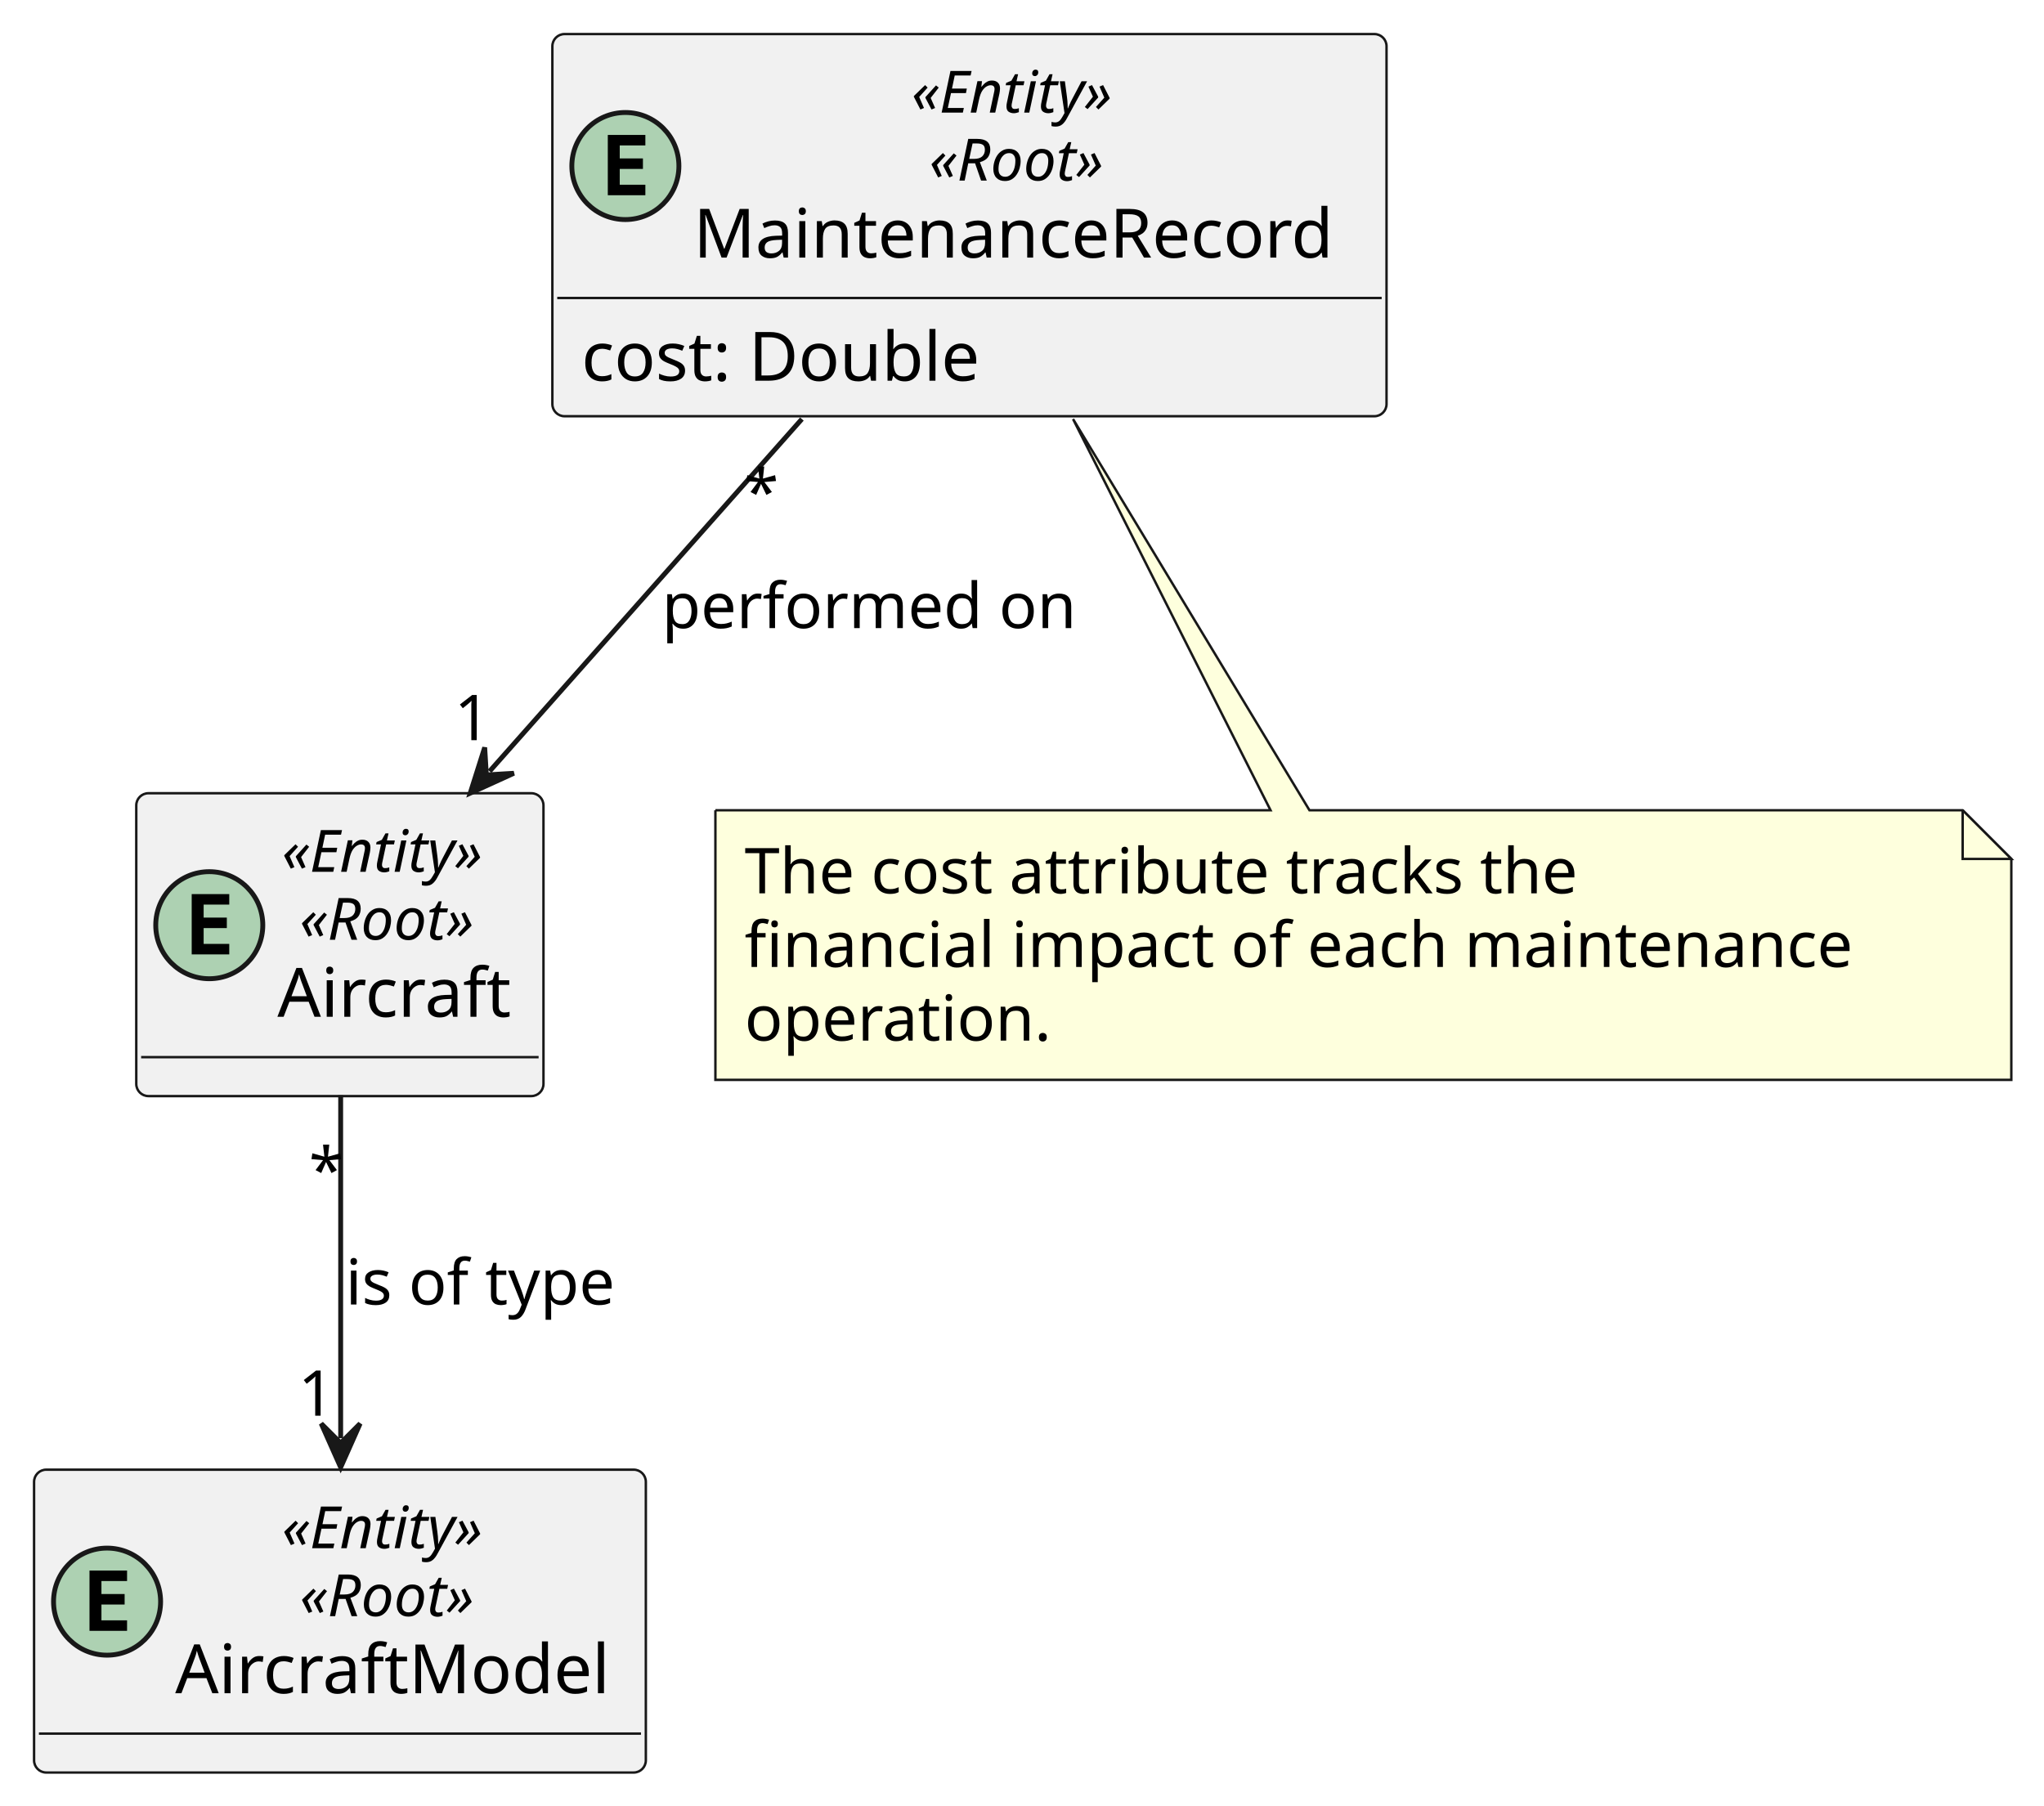
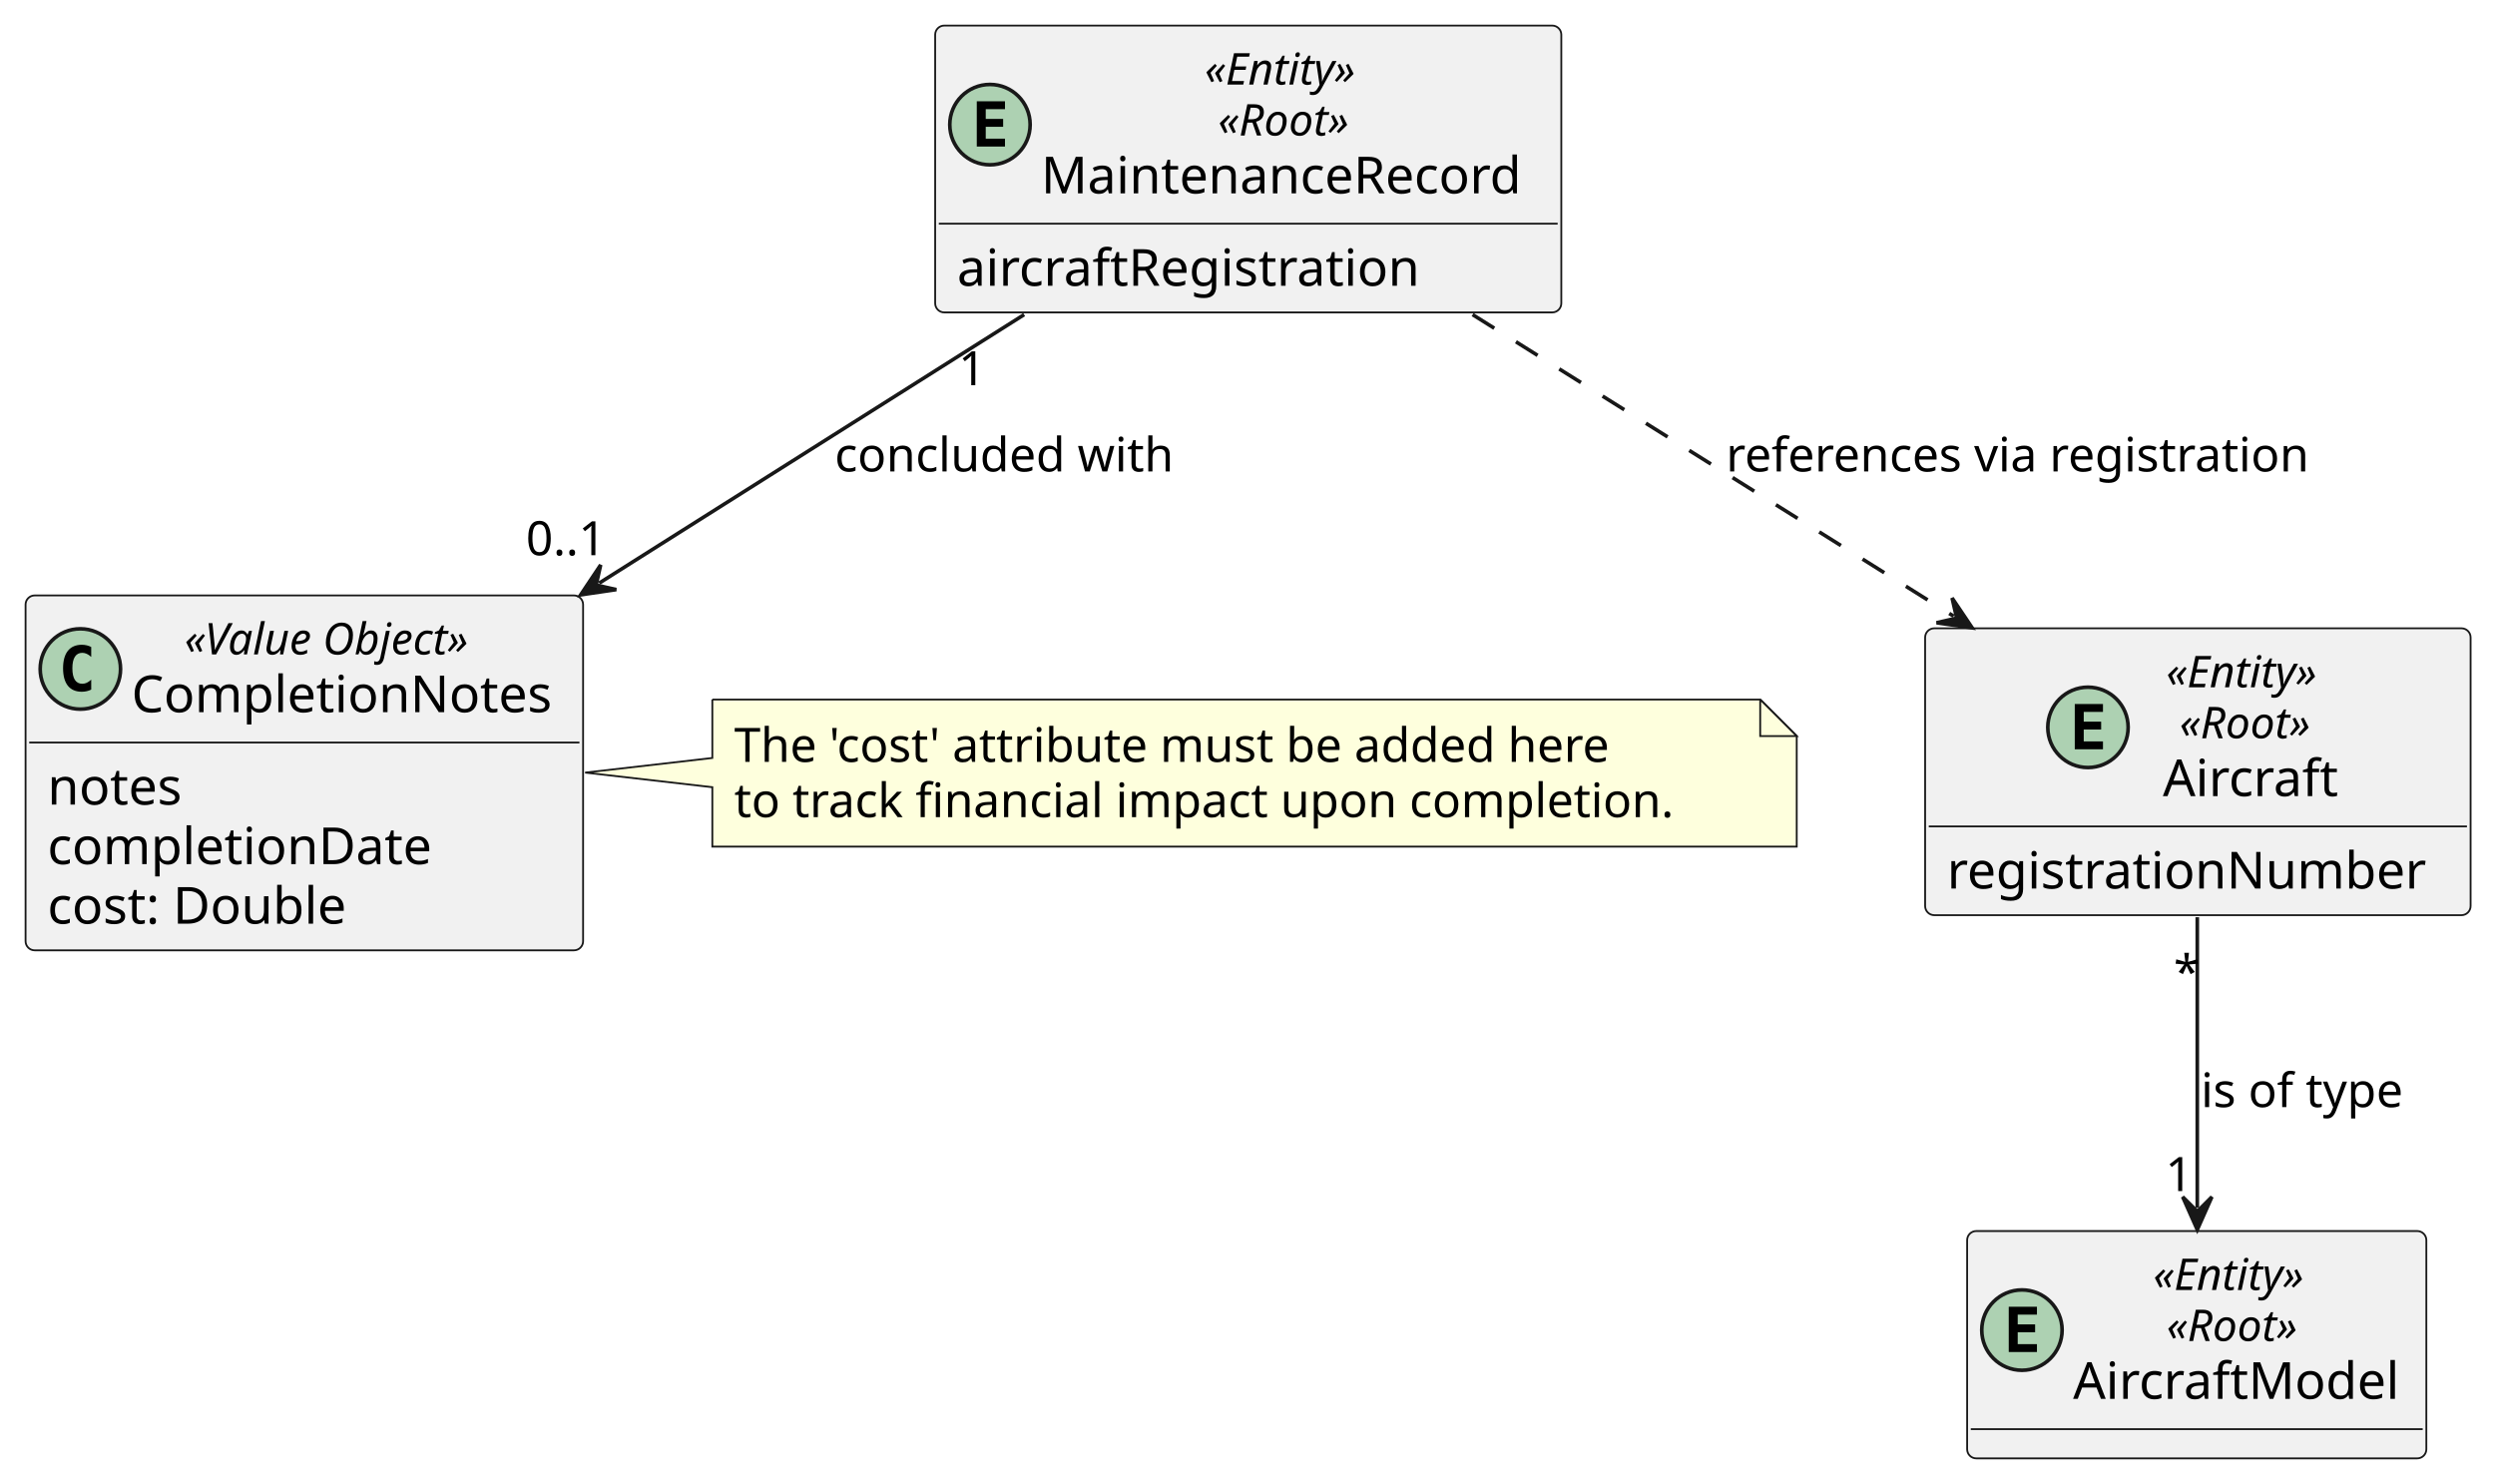
- <svg xmlns="http://www.w3.org/2000/svg" contentStyleType="text/css" data-diagram-type="CLASS" height="371px" preserveAspectRatio="none" style="width:420px;height:371px;background:#FFFFFF;" version="1.1" viewBox="0 0 420 371" width="420px" zoomAndPan="magnify">
+ <svg xmlns="http://www.w3.org/2000/svg" contentStyleType="text/css" data-diagram-type="CLASS" height="406px" preserveAspectRatio="none" style="width:683px;height:406px;background:#FFFFFF;" version="1.1" viewBox="0 0 683 406" width="683px" zoomAndPan="magnify">
  <defs />
  <g>
    <g class="entity" data-qualified-name="AircraftModel" data-source-line="3" id="ent0002">
-       <rect fill="#F1F1F1" height="62.234" rx="2.5" ry="2.5" style="stroke:#181818;stroke-width:0.5;" width="125.707" x="7" y="302" />
-       <ellipse cx="22" cy="329.117" fill="#ADD1B2" rx="11" ry="11" style="stroke:#181818;stroke-width:1;" />
-       <path d="M26.109,335.117 L18.391,335.117 L18.391,322.727 L26.109,322.727 L26.109,324.883 L20.844,324.883 L20.844,327.555 L25.609,327.555 L25.609,329.711 L20.844,329.711 L20.844,332.961 L26.109,332.961 L26.109,335.117 Z " fill="#000000" />
-       <text fill="#000000" font-family="sans-serif" font-size="12" font-style="italic" lengthAdjust="spacing" textLength="49.846" x="57.931" y="318.139">«Entity»</text>
-       <text fill="#000000" font-family="sans-serif" font-size="12" font-style="italic" lengthAdjust="spacing" textLength="42.539" x="61.584" y="332.107">«Root»</text>
-       <text fill="#000000" font-family="sans-serif" font-size="14" lengthAdjust="spacing" textLength="93.707" x="36" y="347.933">AircraftModel</text>
-       <line style="stroke:#181818;stroke-width:0.5;" x1="8" x2="131.707" y1="356.234" y2="356.234" />
+       <rect fill="#F1F1F1" height="62.234" rx="2.5" ry="2.5" style="stroke:#181818;stroke-width:0.5;" width="125.707" x="538.5" y="337" />
+       <ellipse cx="553.5" cy="364.117" fill="#ADD1B2" rx="11" ry="11" style="stroke:#181818;stroke-width:1;" />
+       <path d="M557.609,370.117 L549.891,370.117 L549.891,357.727 L557.609,357.727 L557.609,359.883 L552.344,359.883 L552.344,362.555 L557.109,362.555 L557.109,364.711 L552.344,364.711 L552.344,367.961 L557.609,367.961 L557.609,370.117 Z " fill="#000000" />
+       <text fill="#000000" font-family="sans-serif" font-size="12" font-style="italic" lengthAdjust="spacing" textLength="49.846" x="589.431" y="353.139">«Entity»</text>
+       <text fill="#000000" font-family="sans-serif" font-size="12" font-style="italic" lengthAdjust="spacing" textLength="42.539" x="593.084" y="367.107">«Root»</text>
+       <text fill="#000000" font-family="sans-serif" font-size="14" lengthAdjust="spacing" textLength="93.707" x="567.5" y="382.933">AircraftModel</text>
+       <line style="stroke:#181818;stroke-width:0.5;" x1="539.5" x2="663.207" y1="391.234" y2="391.234" />
    </g>
    <g class="entity" data-qualified-name="Aircraft" data-source-line="4" id="ent0003">
-       <rect fill="#F1F1F1" height="62.234" rx="2.5" ry="2.5" style="stroke:#181818;stroke-width:0.5;" width="83.673" x="28" y="163" />
-       <ellipse cx="43" cy="190.117" fill="#ADD1B2" rx="11" ry="11" style="stroke:#181818;stroke-width:1;" />
-       <path d="M47.109,196.117 L39.391,196.117 L39.391,183.727 L47.109,183.727 L47.109,185.883 L41.844,185.883 L41.844,188.555 L46.609,188.555 L46.609,190.711 L41.844,190.711 L41.844,193.961 L47.109,193.961 L47.109,196.117 Z " fill="#000000" />
-       <text fill="#000000" font-family="sans-serif" font-size="12" font-style="italic" lengthAdjust="spacing" textLength="49.846" x="57.914" y="179.139">«Entity»</text>
-       <text fill="#000000" font-family="sans-serif" font-size="12" font-style="italic" lengthAdjust="spacing" textLength="42.539" x="61.567" y="193.107">«Root»</text>
-       <text fill="#000000" font-family="sans-serif" font-size="14" lengthAdjust="spacing" textLength="51.673" x="57" y="208.933">Aircraft</text>
-       <line style="stroke:#181818;stroke-width:0.5;" x1="29" x2="110.673" y1="217.234" y2="217.234" />
+       <rect fill="#F1F1F1" height="78.531" rx="2.5" ry="2.5" style="stroke:#181818;stroke-width:0.5;" width="149.32" x="527" y="172" />
+       <ellipse cx="571.574" cy="199.117" fill="#ADD1B2" rx="11" ry="11" style="stroke:#181818;stroke-width:1;" />
+       <path d="M575.683,205.117 L567.964,205.117 L567.964,192.727 L575.683,192.727 L575.683,194.883 L570.418,194.883 L570.418,197.555 L575.183,197.555 L575.183,199.711 L570.418,199.711 L570.418,202.961 L575.683,202.961 L575.683,205.117 Z " fill="#000000" />
+       <text fill="#000000" font-family="sans-serif" font-size="12" font-style="italic" lengthAdjust="spacing" textLength="49.846" x="592.987" y="188.139">«Entity»</text>
+       <text fill="#000000" font-family="sans-serif" font-size="12" font-style="italic" lengthAdjust="spacing" textLength="42.539" x="596.641" y="202.107">«Root»</text>
+       <text fill="#000000" font-family="sans-serif" font-size="14" lengthAdjust="spacing" textLength="51.673" x="592.074" y="217.933">Aircraft</text>
+       <line style="stroke:#181818;stroke-width:0.5;" x1="528" x2="675.32" y1="226.234" y2="226.234" />
+       <text fill="#000000" font-family="sans-serif" font-size="14" lengthAdjust="spacing" textLength="137.32" x="533" y="243.23">registrationNumber</text>
    </g>
-     <g class="entity" data-qualified-name="MaintenanceRecord" data-source-line="5" id="ent0004">
-       <rect fill="#F1F1F1" height="78.531" rx="2.5" ry="2.5" style="stroke:#181818;stroke-width:0.5;" width="171.405" x="113.5" y="7" />
-       <ellipse cx="128.5" cy="34.117" fill="#ADD1B2" rx="11" ry="11" style="stroke:#181818;stroke-width:1;" />
-       <path d="M132.609,40.117 L124.891,40.117 L124.891,27.727 L132.609,27.727 L132.609,29.883 L127.344,29.883 L127.344,32.555 L132.109,32.555 L132.109,34.711 L127.344,34.711 L127.344,37.961 L132.609,37.961 L132.609,40.117 Z " fill="#000000" />
-       <text fill="#000000" font-family="sans-serif" font-size="12" font-style="italic" lengthAdjust="spacing" textLength="49.846" x="187.28" y="23.139">«Entity»</text>
-       <text fill="#000000" font-family="sans-serif" font-size="12" font-style="italic" lengthAdjust="spacing" textLength="42.539" x="190.933" y="37.107">«Root»</text>
-       <text fill="#000000" font-family="sans-serif" font-size="14" lengthAdjust="spacing" textLength="139.405" x="142.5" y="52.933">MaintenanceRecord</text>
-       <line style="stroke:#181818;stroke-width:0.5;" x1="114.5" x2="283.905" y1="61.234" y2="61.234" />
-       <text fill="#000000" font-family="sans-serif" font-size="14" lengthAdjust="spacing" textLength="87.821" x="119.5" y="78.23">cost: Double</text>
+     <g class="entity" data-qualified-name="MaintenanceRecord" data-source-line="8" id="ent0004">
+       <rect fill="#F1F1F1" height="78.531" rx="2.5" ry="2.5" style="stroke:#181818;stroke-width:0.5;" width="171.405" x="256" y="7" />
+       <ellipse cx="271" cy="34.117" fill="#ADD1B2" rx="11" ry="11" style="stroke:#181818;stroke-width:1;" />
+       <path d="M275.109,40.117 L267.391,40.117 L267.391,27.727 L275.109,27.727 L275.109,29.883 L269.844,29.883 L269.844,32.555 L274.609,32.555 L274.609,34.711 L269.844,34.711 L269.844,37.961 L275.109,37.961 L275.109,40.117 Z " fill="#000000" />
+       <text fill="#000000" font-family="sans-serif" font-size="12" font-style="italic" lengthAdjust="spacing" textLength="49.846" x="329.78" y="23.139">«Entity»</text>
+       <text fill="#000000" font-family="sans-serif" font-size="12" font-style="italic" lengthAdjust="spacing" textLength="42.539" x="333.433" y="37.107">«Root»</text>
+       <text fill="#000000" font-family="sans-serif" font-size="14" lengthAdjust="spacing" textLength="139.405" x="285" y="52.933">MaintenanceRecord</text>
+       <line style="stroke:#181818;stroke-width:0.5;" x1="257" x2="426.405" y1="61.234" y2="61.234" />
+       <text fill="#000000" font-family="sans-serif" font-size="14" lengthAdjust="spacing" textLength="135.727" x="262" y="78.23">aircraftRegistration</text>
    </g>
-     <g class="entity" data-qualified-name="GMN7" data-source-line="13" id="ent0008">
-       <path d="M147,166.5 L147,221.898 A0,0 0 0 0 147,221.898 L413.286,221.898 A0,0 0 0 0 413.286,221.898 L413.286,176.5 L403.286,166.5 L269.07,166.5 L220.49,86.11 L261.07,166.5 L147,166.5 A0,0 0 0 0 147,166.5" fill="#FEFFDD" style="stroke:#181818;stroke-width:0.5;" />
-       <path d="M403.286,166.5 L403.286,176.5 L413.286,176.5 L403.286,166.5" fill="#FEFFDD" style="stroke:#181818;stroke-width:0.5;" />
-       <text fill="#000000" font-family="sans-serif" font-size="13" lengthAdjust="spacing" textLength="185.574" x="153" y="183.567">The cost attribute tracks the</text>
-       <text fill="#000000" font-family="sans-serif" font-size="13" lengthAdjust="spacing" textLength="245.286" x="153" y="198.7">financial impact of each maintenance</text>
-       <text fill="#000000" font-family="sans-serif" font-size="13" lengthAdjust="spacing" textLength="66.549" x="153" y="213.833">operation.</text>
+     <g class="entity" data-qualified-name="CompletionNotes" data-source-line="12" id="ent0005">
+       <rect fill="#F1F1F1" height="97.156" rx="2.5" ry="2.5" style="stroke:#181818;stroke-width:0.5;" width="152.62" x="7" y="163" />
+       <ellipse cx="22" cy="183.133" fill="#ADD1B2" rx="11" ry="11" style="stroke:#181818;stroke-width:1;" />
+       <path d="M24.969,188.773 Q24.391,189.07 23.75,189.211 Q23.109,189.367 22.406,189.367 Q19.906,189.367 18.578,187.727 Q17.266,186.07 17.266,182.945 Q17.266,179.82 18.578,178.164 Q19.906,176.508 22.406,176.508 Q23.109,176.508 23.75,176.664 Q24.406,176.82 24.969,177.117 L24.969,179.836 Q24.344,179.258 23.75,178.992 Q23.156,178.711 22.531,178.711 Q21.188,178.711 20.5,179.789 Q19.812,180.852 19.812,182.945 Q19.812,185.039 20.5,186.117 Q21.188,187.18 22.531,187.18 Q23.156,187.18 23.75,186.914 Q24.344,186.633 24.969,186.055 L24.969,188.773 Z " fill="#000000" />
+       <text fill="#000000" font-family="sans-serif" font-size="12" font-style="italic" lengthAdjust="spacing" textLength="91.594" x="50.513" y="179.139">«Value Object»</text>
+       <text fill="#000000" font-family="sans-serif" font-size="14" lengthAdjust="spacing" textLength="120.62" x="36" y="194.964">CompletionNotes</text>
+       <line style="stroke:#181818;stroke-width:0.5;" x1="8" x2="158.62" y1="203.266" y2="203.266" />
+       <text fill="#000000" font-family="sans-serif" font-size="14" lengthAdjust="spacing" textLength="38.835" x="13" y="220.261">notes</text>
+       <text fill="#000000" font-family="sans-serif" font-size="14" lengthAdjust="spacing" textLength="111.569" x="13" y="236.558">completionDate</text>
+       <text fill="#000000" font-family="sans-serif" font-size="14" lengthAdjust="spacing" textLength="87.821" x="13" y="252.855">cost: Double</text>
    </g>
-     <g class="link" data-entity-1="ent0003" data-entity-2="ent0002" data-link-type="dependency" data-source-line="9" id="lnk5">
-       <path codeLine="9" d="M70,225.07 C70,247.75 70,272.75 70,295.53" fill="none" id="Aircraft-to-AircraftModel" style="stroke:#181818;stroke-width:1;" />
-       <polygon fill="#181818" points="70,301.53,74,292.53,70,296.53,66,292.53,70,301.53" style="stroke:#181818;stroke-width:1;" />
-       <text fill="#000000" font-family="sans-serif" font-size="13" lengthAdjust="spacing" textLength="60.22" x="71" y="268.067">is of type</text>
-       <text fill="#000000" font-family="sans-serif" font-size="13" lengthAdjust="spacing" textLength="6.5" x="63.467" y="245.082">*</text>
-       <text fill="#000000" font-family="sans-serif" font-size="13" lengthAdjust="spacing" textLength="8.271" x="61.268" y="290.915">1</text>
+     <g class="entity" data-qualified-name="GMN9" data-source-line="23" id="ent0010">
+       <path d="M195,191.5 L195,207.5 L160.18,211.5 L195,215.5 L195,231.766 A0,0 0 0 0 195,231.766 L491.85,231.766 A0,0 0 0 0 491.85,231.766 L491.85,201.5 L481.85,191.5 L195,191.5 A0,0 0 0 0 195,191.5" fill="#FEFFDD" style="stroke:#181818;stroke-width:0.5;" />
+       <path d="M481.85,191.5 L481.85,201.5 L491.85,201.5 L481.85,191.5" fill="#FEFFDD" style="stroke:#181818;stroke-width:0.5;" />
+       <text fill="#000000" font-family="sans-serif" font-size="13" lengthAdjust="spacing" textLength="259.118" x="201" y="208.567">The 'cost' attribute must be added here</text>
+       <text fill="#000000" font-family="sans-serif" font-size="13" lengthAdjust="spacing" textLength="275.85" x="201" y="223.7">to track financial impact upon completion.</text>
    </g>
-     <g class="link" data-entity-1="ent0004" data-entity-2="ent0003" data-link-type="dependency" data-source-line="10" id="lnk6">
-       <path codeLine="10" d="M164.77,86.11 C143.42,110.19 120.33,136.23 100.6,158.49" fill="none" id="MaintenanceRecord-to-Aircraft" style="stroke:#181818;stroke-width:1;" />
-       <polygon fill="#181818" points="96.62,162.98,105.583,158.898,99.936,159.238,99.596,153.592,96.62,162.98" style="stroke:#181818;stroke-width:1;" />
-       <text fill="#000000" font-family="sans-serif" font-size="13" lengthAdjust="spacing" textLength="88.709" x="136" y="129.067">performed on</text>
-       <text fill="#000000" font-family="sans-serif" font-size="13" lengthAdjust="spacing" textLength="6.5" x="152.844" y="105.733">*</text>
-       <text fill="#000000" font-family="sans-serif" font-size="13" lengthAdjust="spacing" textLength="8.271" x="93.347" y="152.092">1</text>
+     <g class="link" data-entity-1="ent0003" data-entity-2="ent0002" data-link-type="dependency" data-source-line="18" id="lnk6">
+       <path codeLine="18" d="M601.5,251.09 C601.5,277.54 601.5,306.15 601.5,330.64" fill="none" id="Aircraft-to-AircraftModel" style="stroke:#181818;stroke-width:1;" />
+       <polygon fill="#181818" points="601.5,336.64,605.5,327.64,601.5,331.64,597.5,327.64,601.5,336.64" style="stroke:#181818;stroke-width:1;" />
+       <text fill="#000000" font-family="sans-serif" font-size="13" lengthAdjust="spacing" textLength="60.22" x="602.5" y="303.067">is of type</text>
+       <text fill="#000000" font-family="sans-serif" font-size="13" lengthAdjust="spacing" textLength="6.5" x="595.036" y="270.71">*</text>
+       <text fill="#000000" font-family="sans-serif" font-size="13" lengthAdjust="spacing" textLength="8.271" x="592.768" y="326.046">1</text>
+     </g>
+     <g class="link" data-entity-1="ent0004" data-entity-2="ent0005" data-link-type="dependency" data-source-line="19" id="lnk7">
+       <path codeLine="19" d="M280.36,86.13 C244,109.1 202.662,135.215 164.032,159.625" fill="none" id="MaintenanceRecord-to-CompletionNotes" style="stroke:#181818;stroke-width:1;" />
+       <polygon fill="#181818" points="158.96,162.83,168.705,161.404,163.187,160.159,164.432,154.641,158.96,162.83" style="stroke:#181818;stroke-width:1;" />
+       <text fill="#000000" font-family="sans-serif" font-size="13" lengthAdjust="spacing" textLength="98.554" x="228.5" y="129.067">concluded with</text>
+       <text fill="#000000" font-family="sans-serif" font-size="13" lengthAdjust="spacing" textLength="8.271" x="262.375" y="105.46">1</text>
+       <text fill="#000000" font-family="sans-serif" font-size="13" lengthAdjust="spacing" textLength="24.807" x="143.968" y="151.996">0..1</text>
+     </g>
+     <g class="link" data-entity-1="ent0004" data-entity-2="ent0003" data-link-type="dependency" data-source-line="20" id="lnk8">
+       <path codeLine="20" d="M403.12,86.13 C444.41,112.02 493.496,142.793 534.796,168.683" fill="none" id="MaintenanceRecord-to-Aircraft" style="stroke:#181818;stroke-width:1;stroke-dasharray:7,7;" />
+       <polygon fill="#181818" points="539.88,171.87,534.379,163.701,535.644,169.214,530.13,170.479,539.88,171.87" style="stroke:#181818;stroke-width:1;" />
+       <text fill="#000000" font-family="sans-serif" font-size="13" lengthAdjust="spacing" textLength="172.244" x="472.5" y="129.067">references via registration</text>
    </g>
  </g>
</svg>
